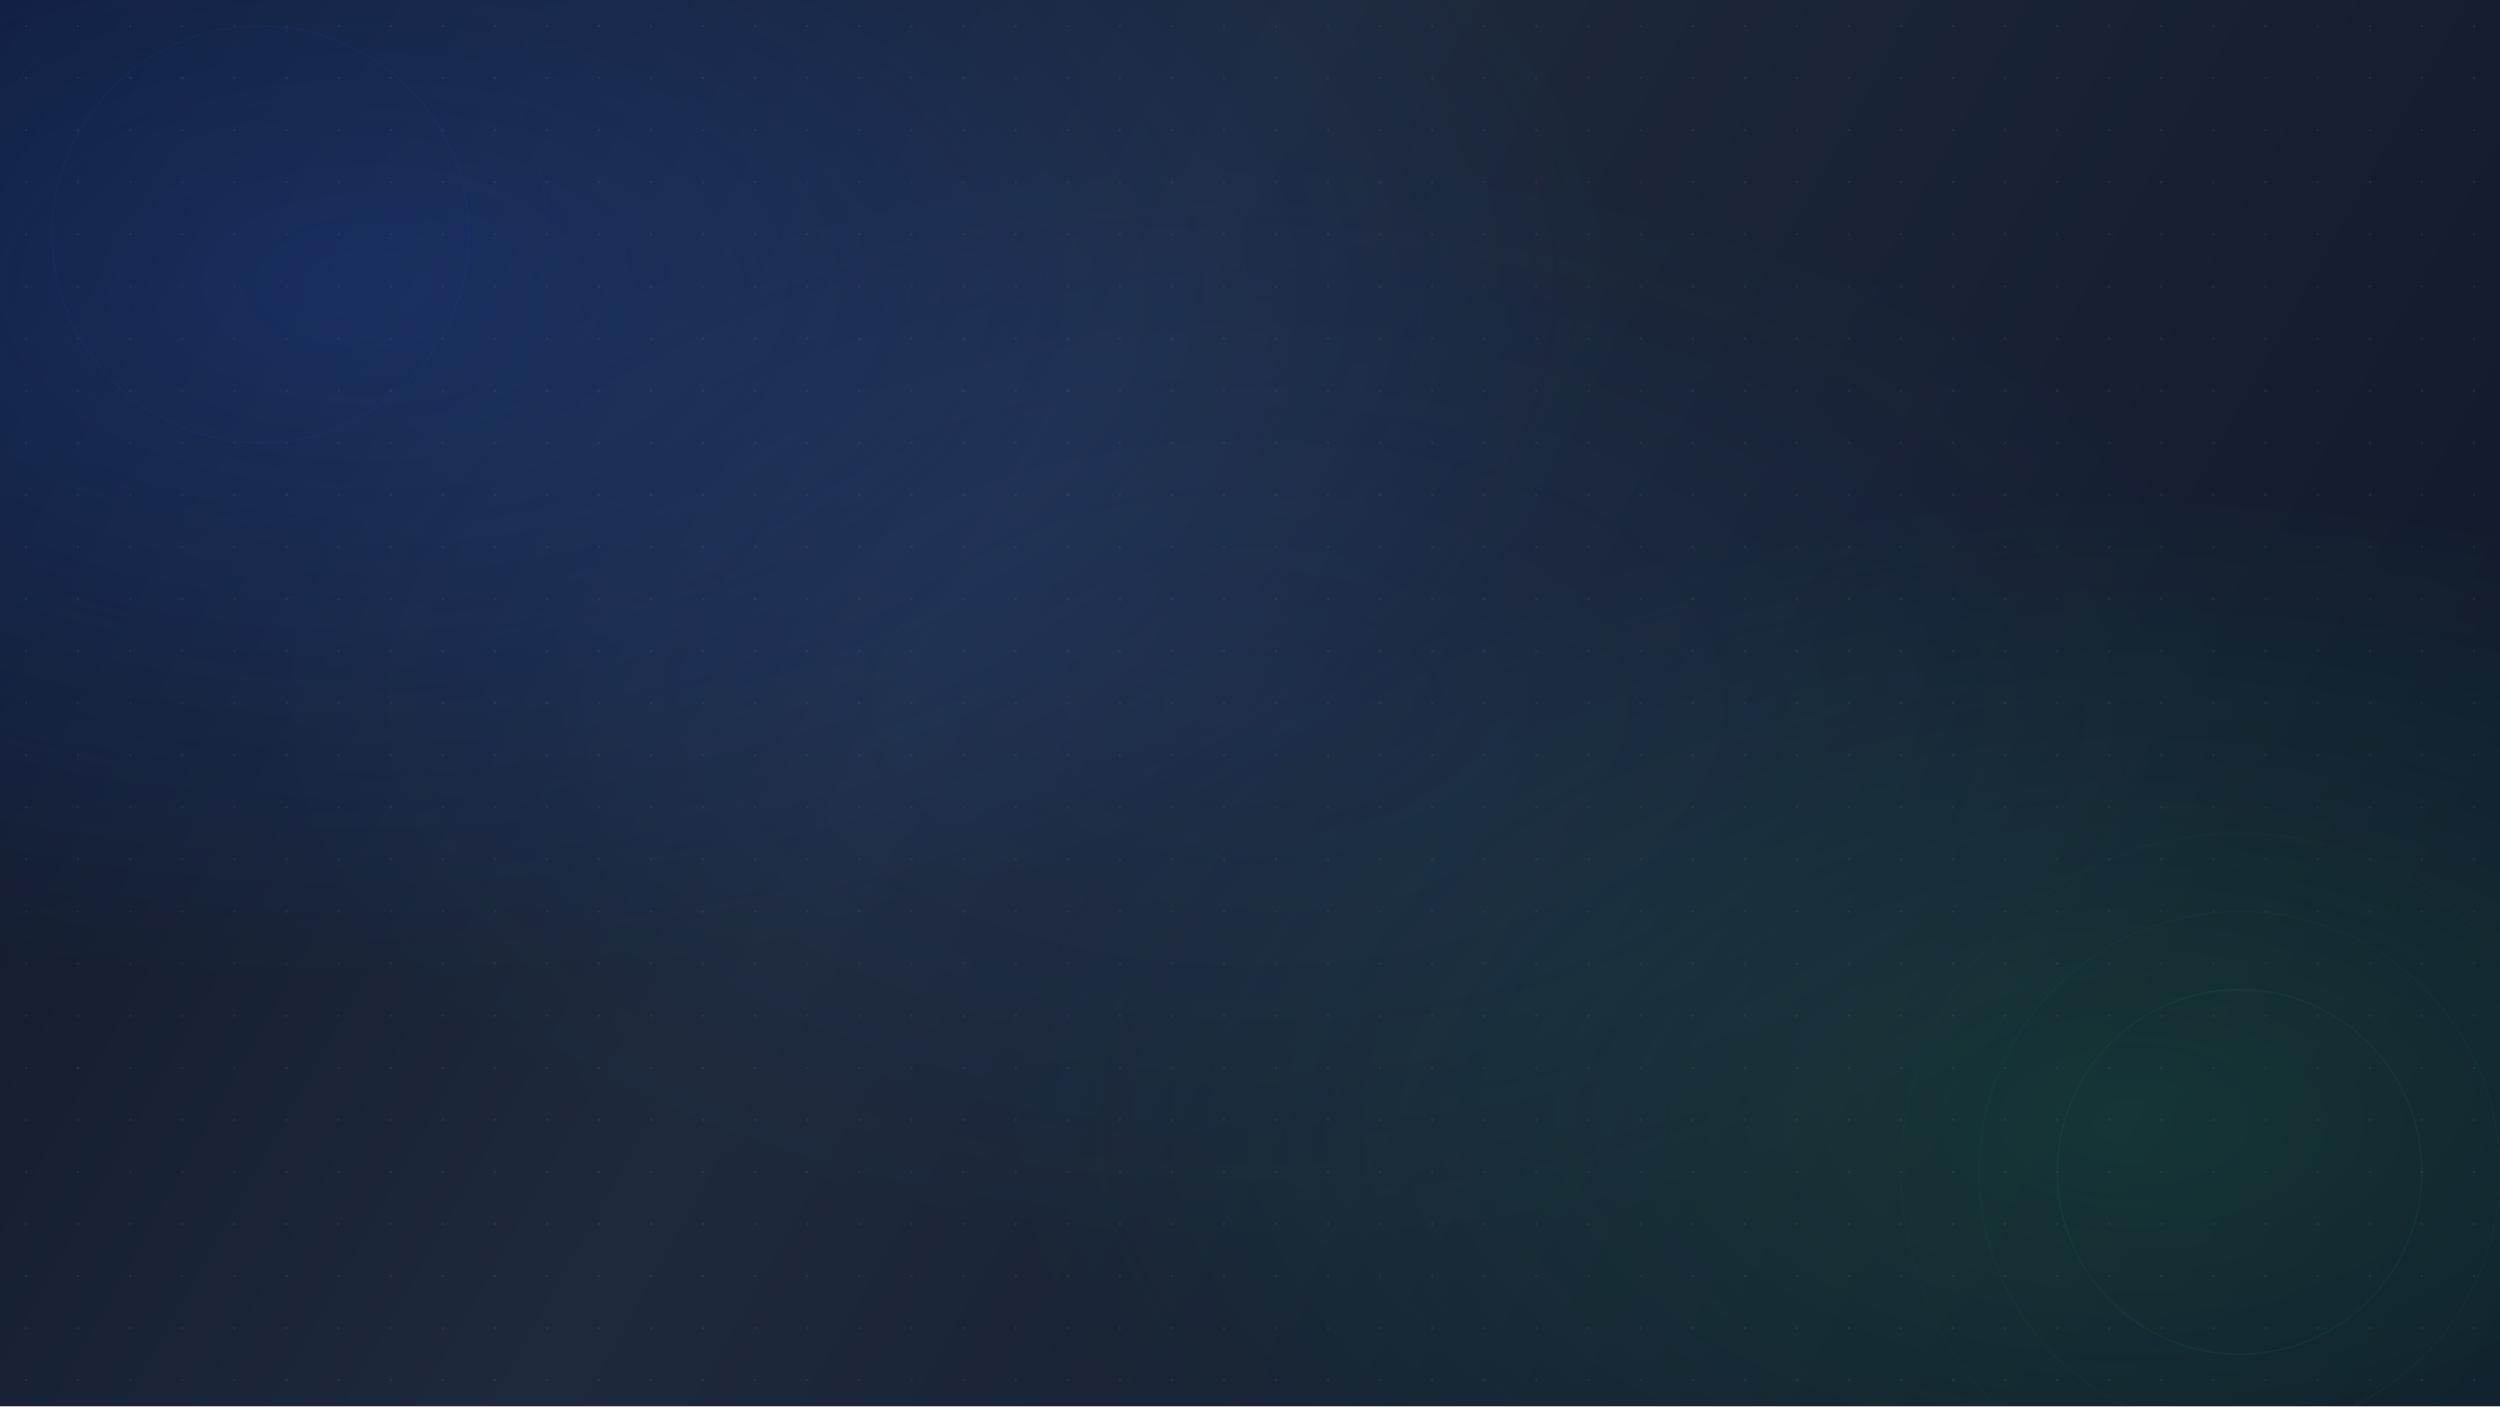
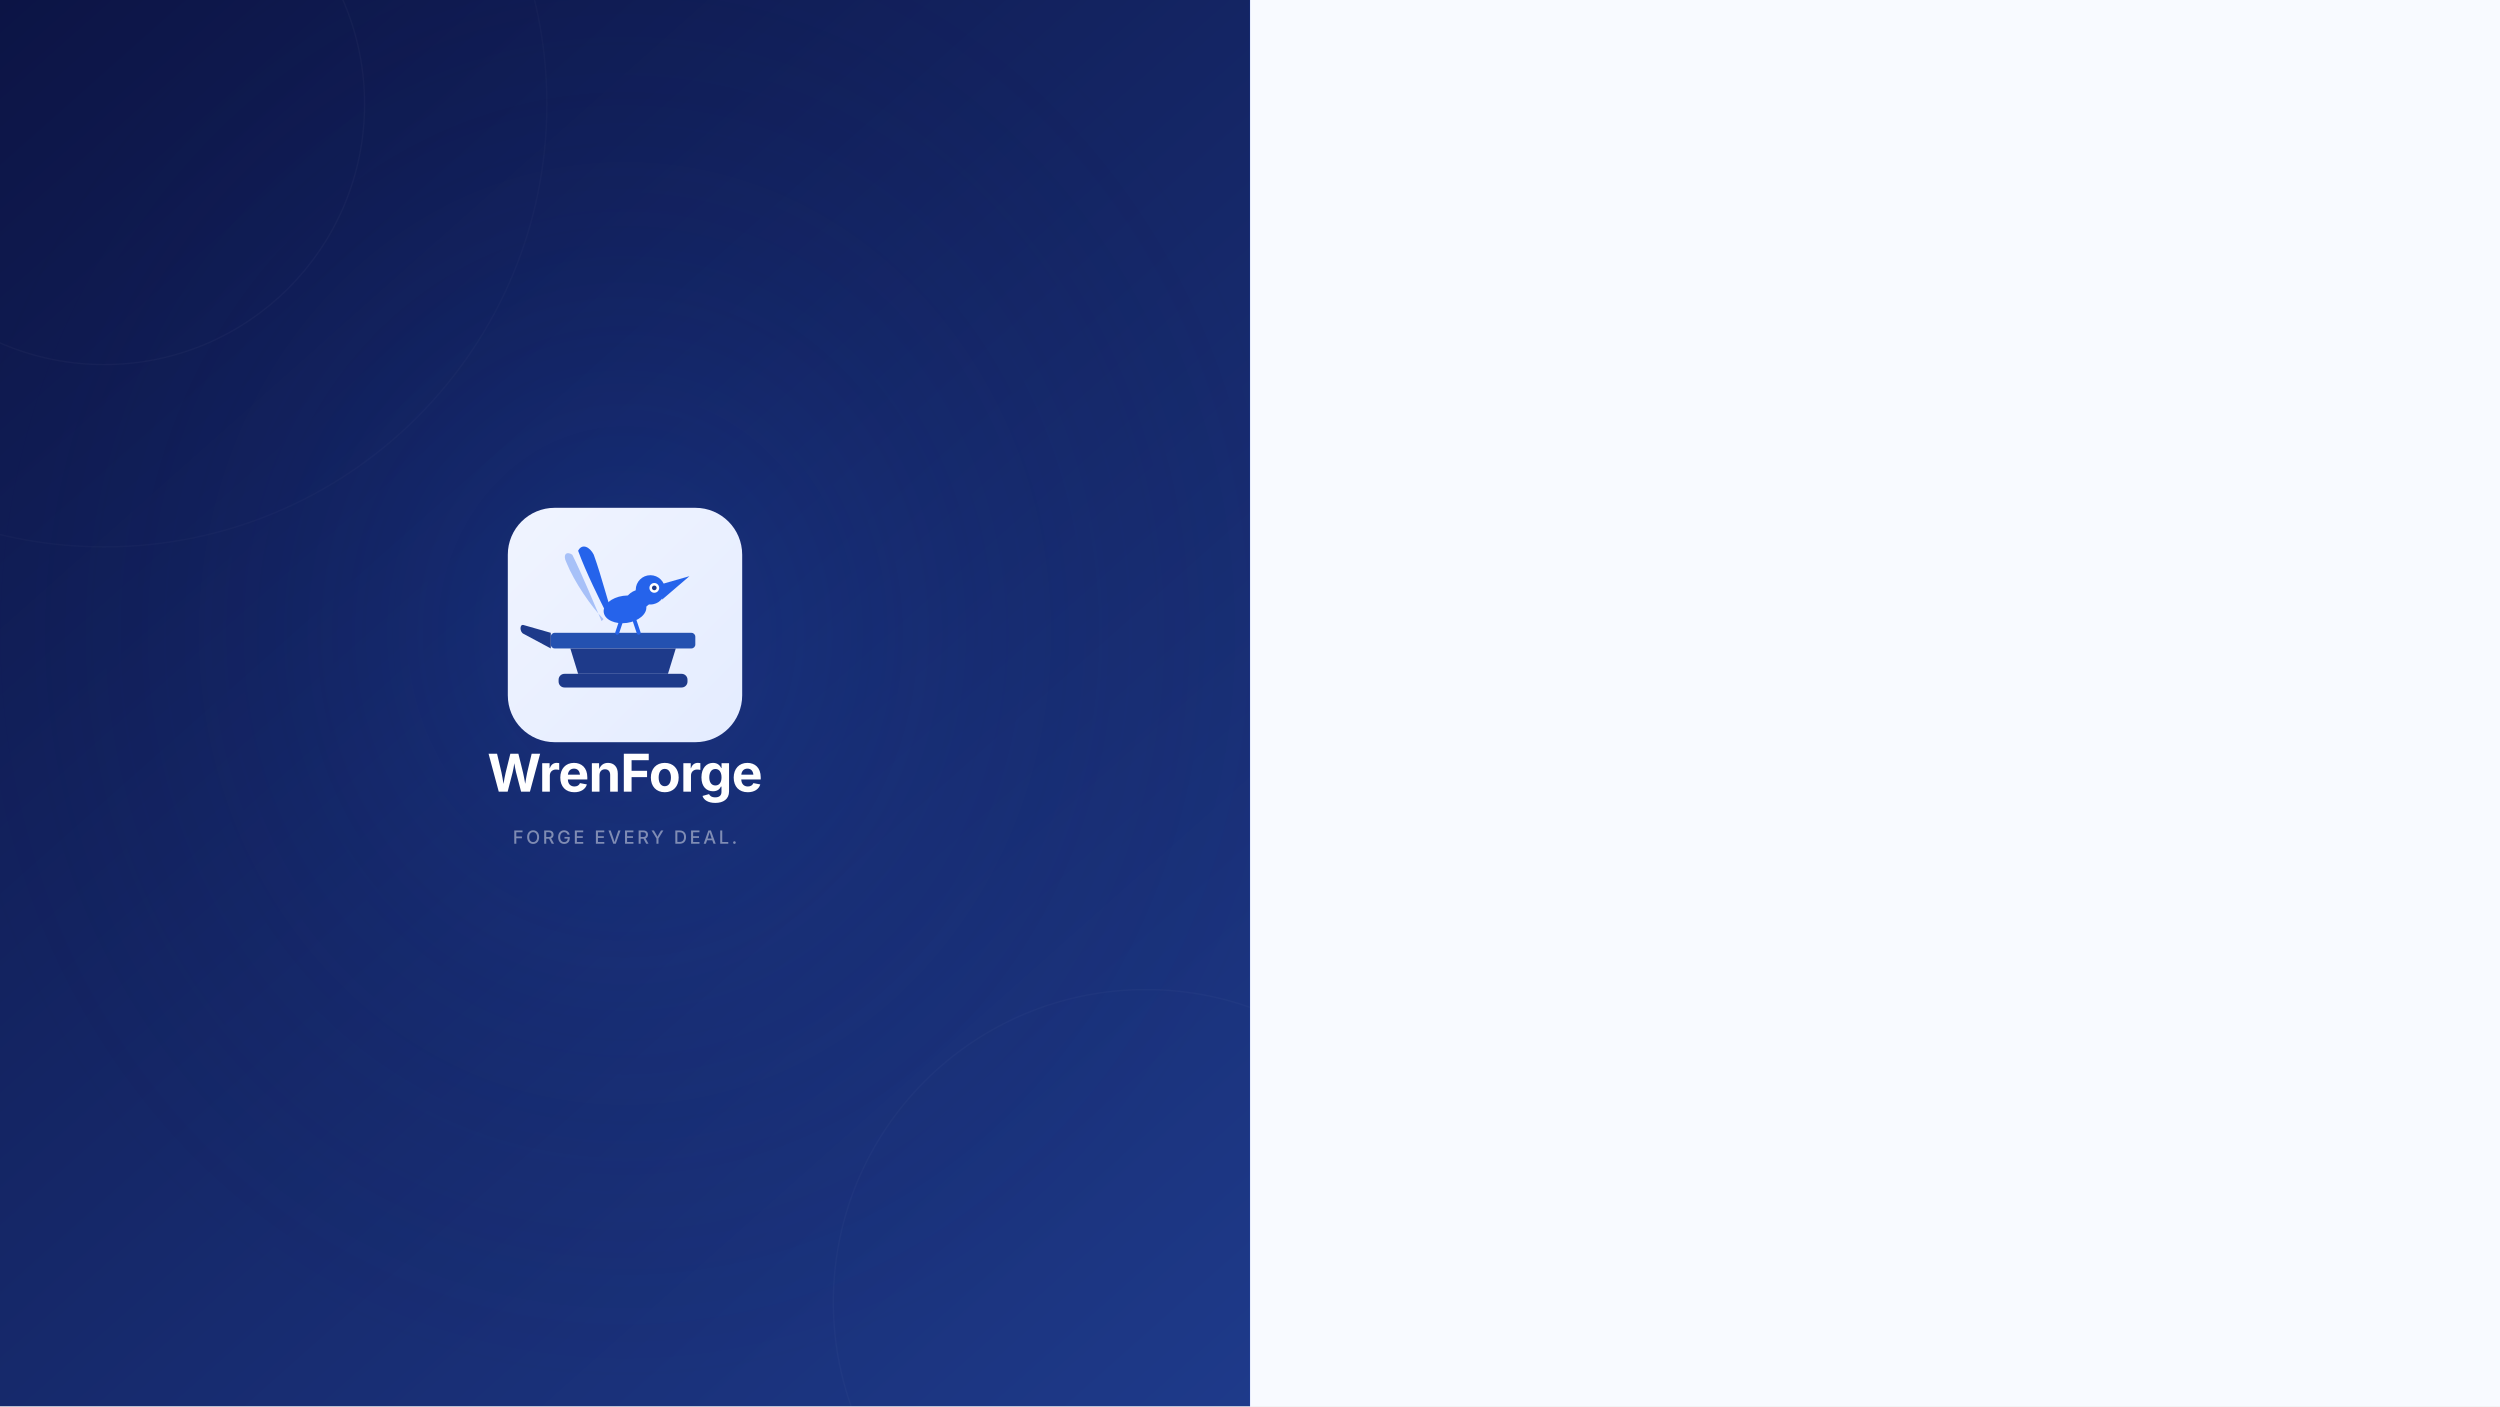
<svg xmlns="http://www.w3.org/2000/svg" width="1920" height="1080" viewBox="0 0 1920 1080" fill="none">
  <defs>
-     <linearGradient id="lbg" x1="0" y1="0" x2="1920" y2="1080" gradientUnits="userSpaceOnUse">
-       <stop offset="0%" stop-color="#0F172A" />
-       <stop offset="40%" stop-color="#1E293B" />
-       <stop offset="100%" stop-color="#0F172A" />
+     <linearGradient id="leftbg" x1="0" y1="0" x2="960" y2="1080" gradientUnits="userSpaceOnUse">
+       <stop offset="0%" stop-color="#0C1445" />
+       <stop offset="100%" stop-color="#1E3A8A" />
    </linearGradient>
-     <radialGradient id="glow1" cx="0.15" cy="0.2" r="0.5">
-       <stop offset="0%" stop-color="#2563EB" stop-opacity="0.25" />
-       <stop offset="100%" stop-color="#2563EB" stop-opacity="0" />
-     </radialGradient>
-     <radialGradient id="glow2" cx="0.85" cy="0.8" r="0.45">
-       <stop offset="0%" stop-color="#22C55E" stop-opacity="0.15" />
-       <stop offset="100%" stop-color="#22C55E" stop-opacity="0" />
-     </radialGradient>
-     <radialGradient id="glow3" cx="0.5" cy="0.5" r="0.4">
-       <stop offset="0%" stop-color="#3B82F6" stop-opacity="0.08" />
-       <stop offset="100%" stop-color="#3B82F6" stop-opacity="0" />
+     <radialGradient id="glow" cx="0.5" cy="0.45" r="0.55">
+       <stop offset="0%" stop-color="#2563EB" stop-opacity="0.18" />
+       <stop offset="100%" stop-color="#0C1445" stop-opacity="0" />
    </radialGradient>
  </defs>
-   <rect width="1920" height="1080" fill="url(#lbg)" />
-   <rect width="1920" height="1080" fill="url(#glow1)" />
-   <rect width="1920" height="1080" fill="url(#glow2)" />
-   <rect width="1920" height="1080" fill="url(#glow3)" />
-   <g opacity="0.06">
-     <pattern id="dots" x="0" y="0" width="40" height="40" patternUnits="userSpaceOnUse">
-       <circle cx="20" cy="20" r="1" fill="white" />
-     </pattern>
-     <rect width="1920" height="1080" fill="url(#dots)" />
-   </g>
-   <circle cx="200" cy="180" r="160" stroke="#2563EB" stroke-opacity="0.08" stroke-width="1" fill="none" />
-   <circle cx="200" cy="180" r="220" stroke="#2563EB" stroke-opacity="0.05" stroke-width="1" fill="none" />
-   <circle cx="200" cy="180" r="280" stroke="#2563EB" stroke-opacity="0.03" stroke-width="1" fill="none" />
-   <circle cx="1720" cy="900" r="140" stroke="#22C55E" stroke-opacity="0.08" stroke-width="1" fill="none" />
-   <circle cx="1720" cy="900" r="200" stroke="#22C55E" stroke-opacity="0.05" stroke-width="1" fill="none" />
-   <circle cx="1720" cy="900" r="260" stroke="#22C55E" stroke-opacity="0.03" stroke-width="1" fill="none" />
-   <line x1="0" y1="1080" x2="1920" y2="0" stroke="url(#glow1)" stroke-opacity="0.04" stroke-width="1" />
+   <rect x="0" y="0" width="960" height="1080" fill="url(#leftbg)" />
+   <rect x="0" y="0" width="960" height="1080" fill="url(#glow)" />
+   <rect x="960" y="0" width="960" height="1080" fill="#F8FAFF" />
+   <line x1="960" y1="0" x2="960" y2="1080" stroke="#2563EB" stroke-opacity="0.12" stroke-width="1" />
+   <svg x="390" y="390" width="180" height="180" viewBox="0 0 120 120">
+     <defs>
+       <linearGradient id="iconbg" x1="0" y1="0" x2="120" y2="120" gradientUnits="userSpaceOnUse">
+         <stop offset="0%" stop-color="#F0F4FF" />
+         <stop offset="100%" stop-color="#E4ECFF" />
+       </linearGradient>
+     </defs>
+     <rect width="120" height="120" rx="24" fill="url(#iconbg)" />
+     <g fill="#1E3A8A">
+       <rect x="22" y="64" width="74" height="8" rx="2" fill="#2451B0" />
+       <path d="M 22 64 L 8 60 C 6 59.5 6 63.5 8 64.5 L 22 72 Z" />
+       <path d="M 32 72 L 86 72 L 82 85 L 36 85 Z" />
+       <rect x="26" y="85" width="66" height="7" rx="3" />
+     </g>
+     <g fill="#2563EB">
+       <ellipse cx="60" cy="52" rx="11" ry="7" transform="rotate(-8 60 52)" />
+       <circle cx="73" cy="42" r="7.5" />
+       <ellipse cx="67" cy="47" rx="7" ry="5" transform="rotate(-20 67 47)" />
+       <path d="M 79 39 L 93 35 L 79 47 Z" />
+       <path d="M 51 55 C 47 47 40 33 36 22 C 38 18 42 20 44 24 C 48 35 52 51 54 56 Z" />
+       <path d="M 49 57 C 43 51 34 38 30 28 C 28 24 30 22 33 24 C 38 34 45 51 48 58 Z" opacity="0.35" />
+       <line x1="58" y1="58" x2="56" y2="64" stroke="#2563EB" stroke-width="2" stroke-linecap="round" />
+       <line x1="65" y1="58" x2="67" y2="64" stroke="#2563EB" stroke-width="2" stroke-linecap="round" />
+     </g>
+     <circle cx="75" cy="41" r="2.5" fill="white" />
+     <circle cx="75" cy="41" r="1.2" fill="#1E3A8A" />
+   </svg>
+   <text x="480" y="608" font-family="system-ui, -apple-system, BlinkMacSystemFont, 'Segoe UI', sans-serif" font-size="40" font-weight="700" fill="white" text-anchor="middle" letter-spacing="-0.5">WrenForge</text>
+   <text x="480" y="648" font-family="system-ui, -apple-system, BlinkMacSystemFont, 'Segoe UI', sans-serif" font-size="14" font-weight="500" fill="white" fill-opacity="0.45" text-anchor="middle" letter-spacing="2">FORGE EVERY DEAL.</text>
+   <circle cx="80" cy="80" r="200" stroke="white" stroke-opacity="0.03" stroke-width="1" fill="none" />
+   <circle cx="80" cy="80" r="340" stroke="white" stroke-opacity="0.02" stroke-width="1" fill="none" />
+   <circle cx="880" cy="1000" r="240" stroke="white" stroke-opacity="0.025" stroke-width="1" fill="none" />
</svg>
